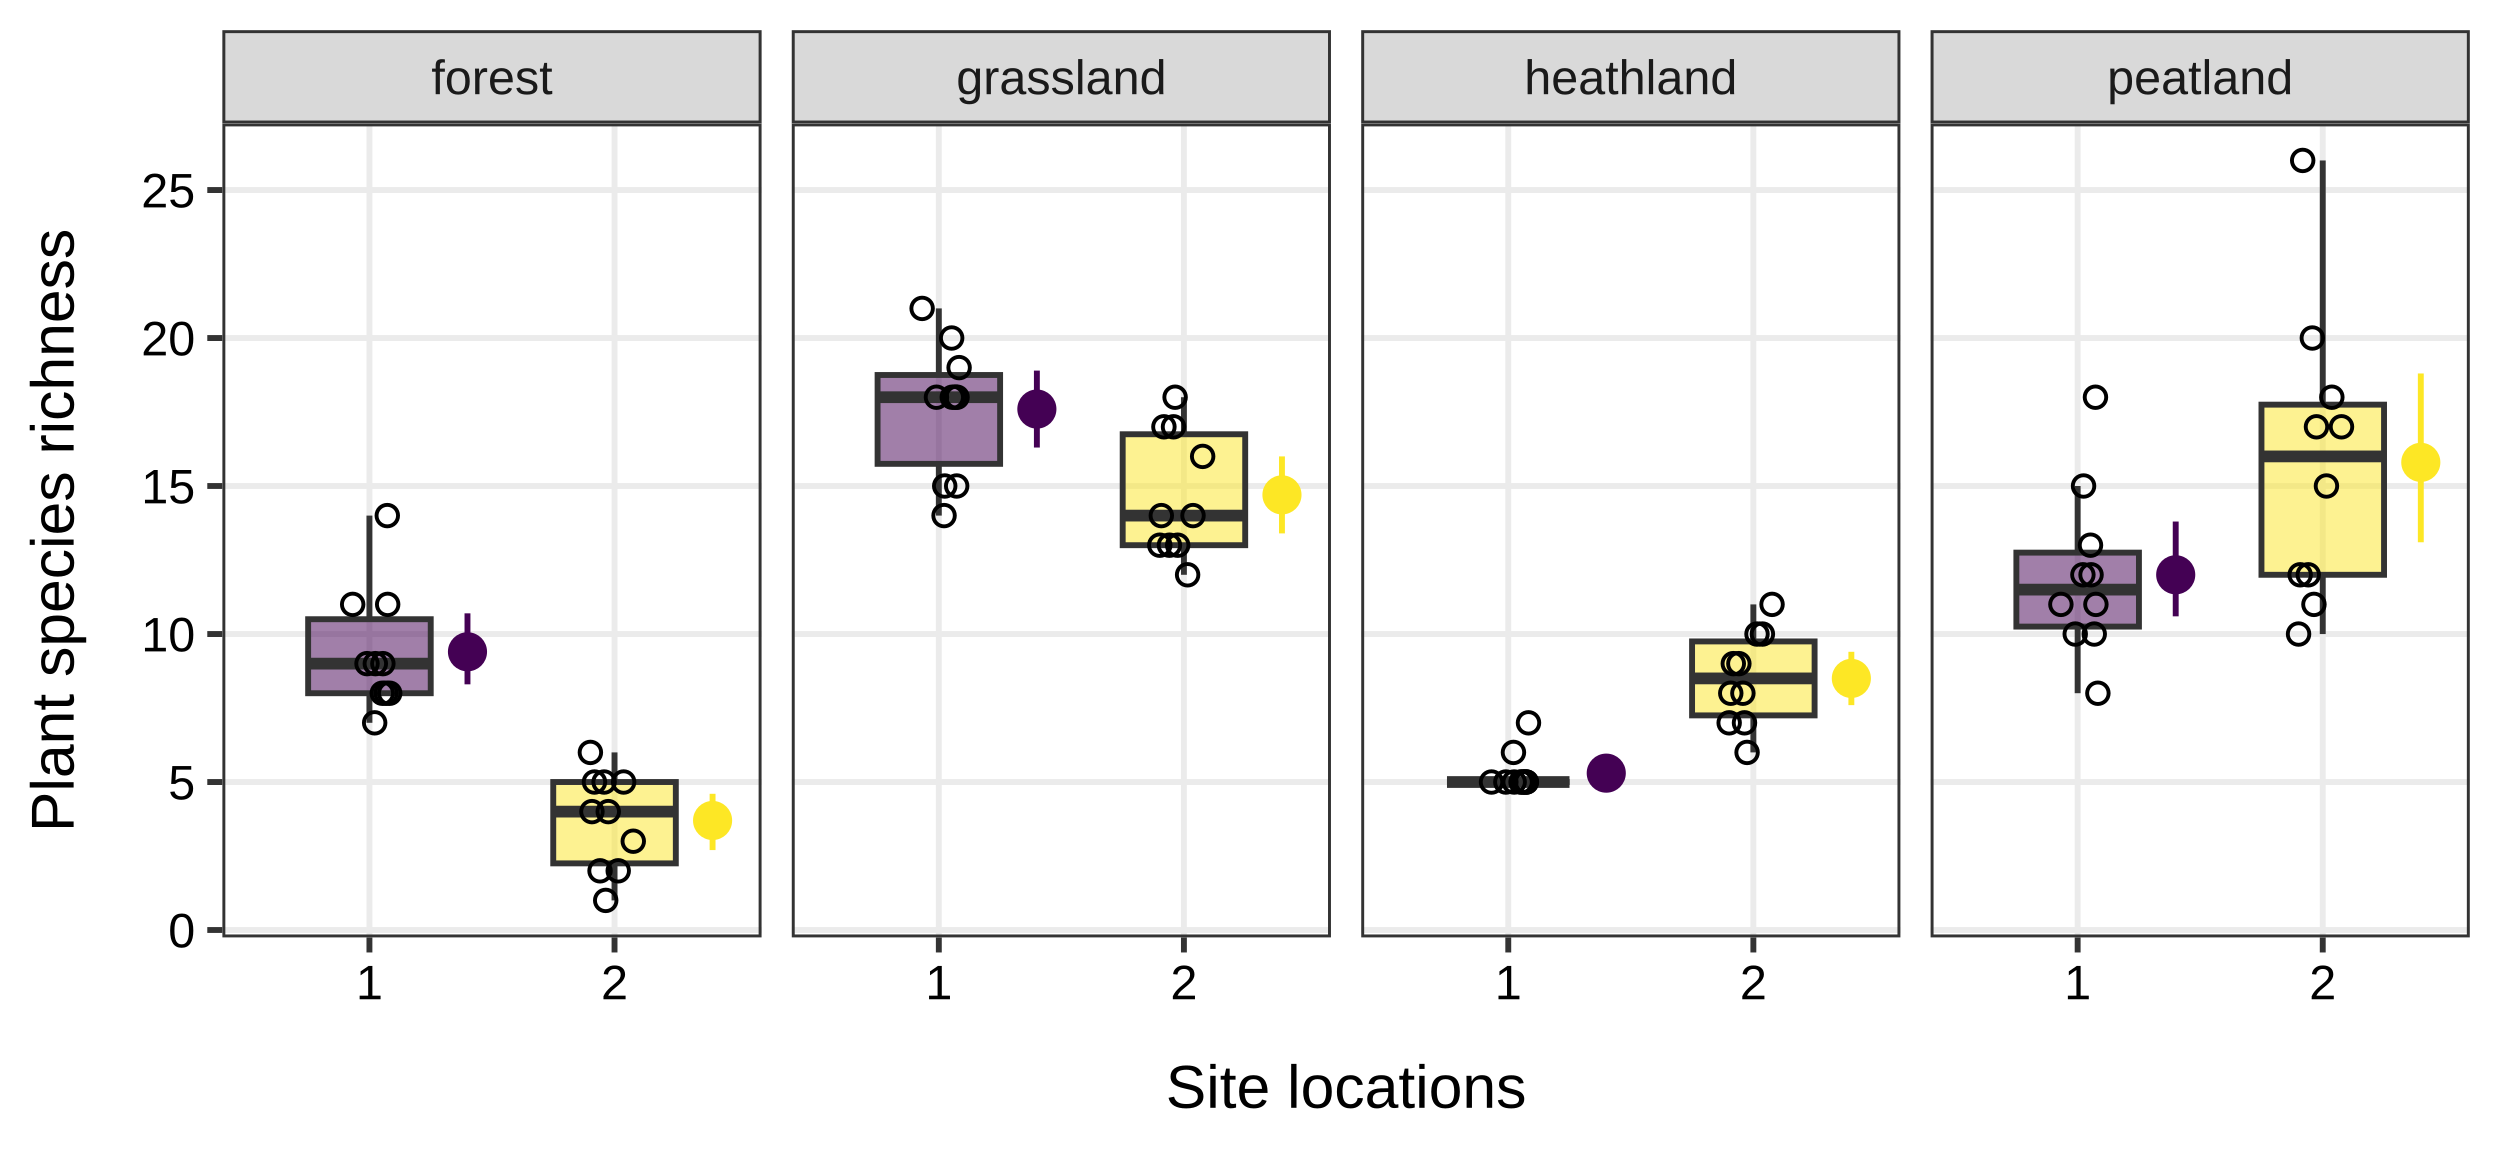
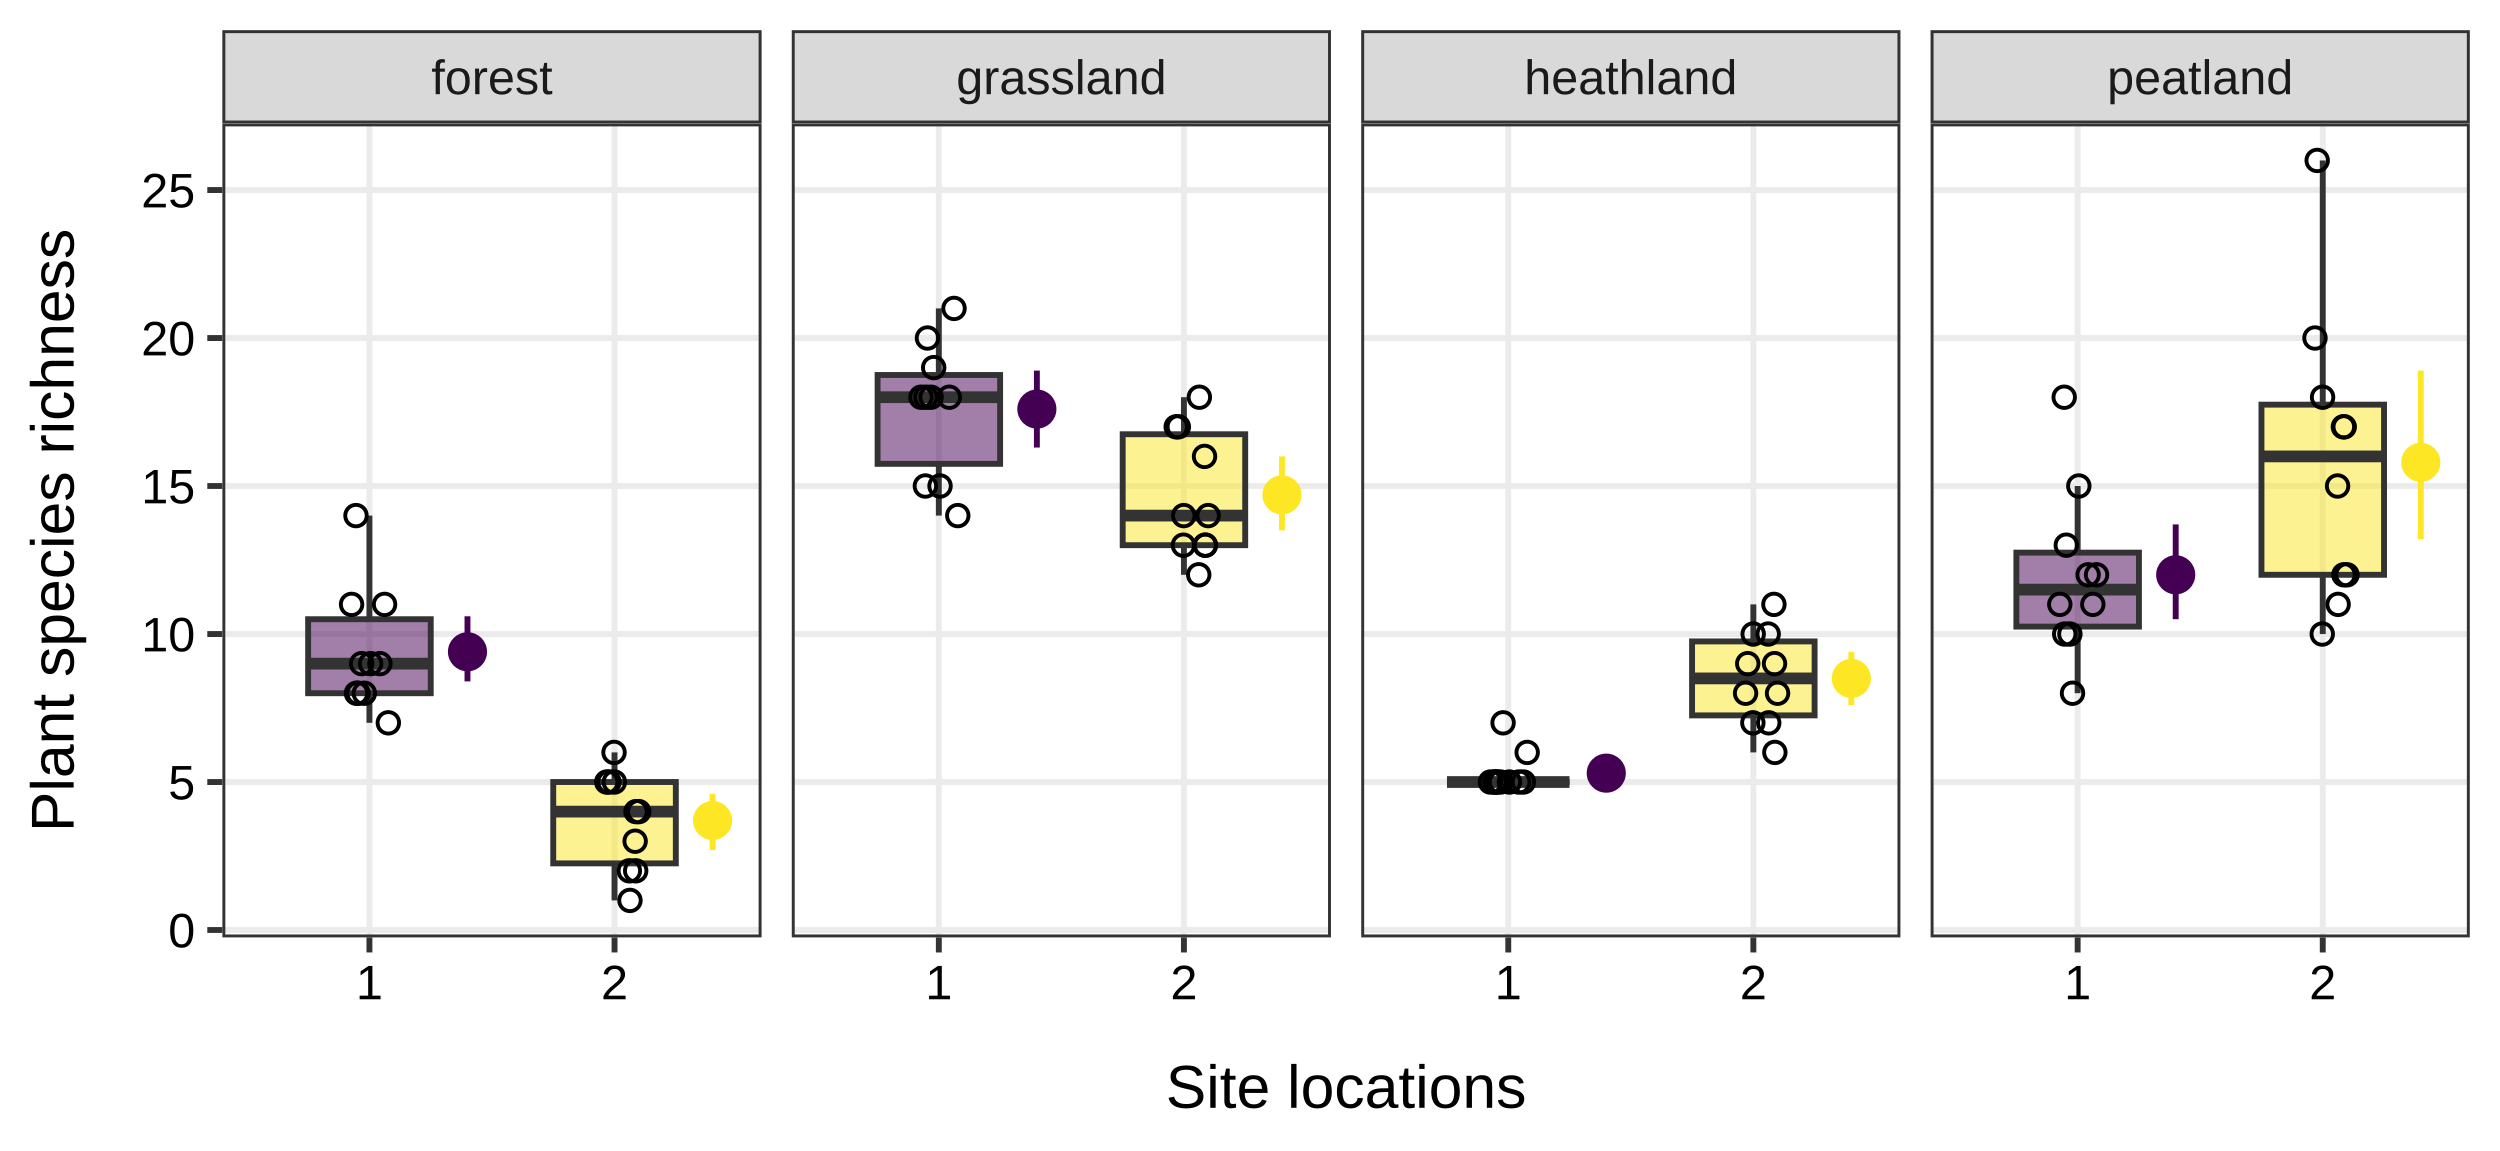
<svg xmlns="http://www.w3.org/2000/svg" width="453.60pt" height="208.80pt" viewBox="0 0 453.60 208.80">
  <g class="svglite">
    <defs>
      <style type="text/css">
    .svglite line, .svglite polyline, .svglite polygon, .svglite path, .svglite rect, .svglite circle {
      fill: none;
      stroke: #000000;
      stroke-linecap: round;
      stroke-linejoin: round;
      stroke-miterlimit: 10.00;
    }
    .svglite text {
      white-space: pre;
    }
    .svglite g.glyphgroup path {
      fill: inherit;
      stroke: none;
    }
  </style>
    </defs>
    <rect width="100%" height="100%" style="stroke: none; fill: #FFFFFF;" />
    <defs>
      <clipPath id="cpMC4wMHw0NTMuNjB8MC4wMHwyMDguODA=">
        <rect x="0.00" y="0.00" width="453.60" height="208.80" />
      </clipPath>
    </defs>
    <g clip-path="url(#cpMC4wMHw0NTMuNjB8MC4wMHwyMDguODA=)">
      <rect x="0.00" y="0.00" width="453.60" height="208.80" style="stroke-width: 1.07; stroke: #FFFFFF; fill: #FFFFFF;" />
    </g>
    <defs>
      <clipPath id="cpNDAuMzV8MTM4LjE4fDIyLjQwfDE3MC4wOA==">
        <rect x="40.35" y="22.40" width="97.83" height="147.68" />
      </clipPath>
    </defs>
    <g clip-path="url(#cpNDAuMzV8MTM4LjE4fDIyLjQwfDE3MC4wOA==)">
      <rect x="40.35" y="22.40" width="97.83" height="147.68" style="stroke-width: 1.07; stroke: none; fill: #FFFFFF;" />
      <polyline points="40.35,168.74 138.18,168.74 " style="stroke-width: 1.07; stroke: #EBEBEB; stroke-linecap: butt;" />
      <polyline points="40.35,141.89 138.18,141.89 " style="stroke-width: 1.07; stroke: #EBEBEB; stroke-linecap: butt;" />
      <polyline points="40.35,115.04 138.18,115.04 " style="stroke-width: 1.07; stroke: #EBEBEB; stroke-linecap: butt;" />
      <polyline points="40.35,88.18 138.18,88.18 " style="stroke-width: 1.07; stroke: #EBEBEB; stroke-linecap: butt;" />
      <polyline points="40.35,61.33 138.18,61.33 " style="stroke-width: 1.07; stroke: #EBEBEB; stroke-linecap: butt;" />
      <polyline points="40.35,34.48 138.18,34.48 " style="stroke-width: 1.07; stroke: #EBEBEB; stroke-linecap: butt;" />
      <polyline points="67.03,170.08 67.03,22.40 " style="stroke-width: 1.07; stroke: #EBEBEB; stroke-linecap: butt;" />
      <polyline points="111.50,170.08 111.50,22.40 " style="stroke-width: 1.07; stroke: #EBEBEB; stroke-linecap: butt;" />
      <line x1="67.03" y1="112.35" x2="67.03" y2="93.55" style="stroke-width: 1.07; stroke: #333333; stroke-linecap: butt;" />
      <line x1="67.03" y1="125.78" x2="67.03" y2="131.15" style="stroke-width: 1.07; stroke: #333333; stroke-linecap: butt;" />
      <polygon points="55.91,112.35 55.91,125.78 78.15,125.78 78.15,112.35 55.91,112.35 " style="stroke-width: 1.07; stroke: #333333; stroke-linecap: butt; stroke-linejoin: miter; fill: #440154; fill-opacity: 0.50;" />
      <line x1="55.91" y1="120.41" x2="78.15" y2="120.41" style="stroke-width: 2.13; stroke: #333333; stroke-linecap: butt; stroke-linejoin: miter;" />
      <line x1="111.50" y1="141.89" x2="111.50" y2="136.52" style="stroke-width: 1.07; stroke: #333333; stroke-linecap: butt;" />
      <line x1="111.50" y1="156.65" x2="111.50" y2="163.37" style="stroke-width: 1.07; stroke: #333333; stroke-linecap: butt;" />
      <polygon points="100.38,141.89 100.38,156.65 122.62,156.65 122.62,141.89 100.38,141.89 " style="stroke-width: 1.07; stroke: #333333; stroke-linecap: butt; stroke-linejoin: miter; fill: #FDE725; fill-opacity: 0.50;" />
      <line x1="100.38" y1="147.26" x2="122.62" y2="147.26" style="stroke-width: 2.13; stroke: #333333; stroke-linecap: butt; stroke-linejoin: miter;" />
-       <circle cx="70.34" cy="109.66" r="1.95" style="stroke-width: 0.71;" />
-       <circle cx="66.59" cy="120.41" r="1.95" style="stroke-width: 0.71;" />
-       <circle cx="63.99" cy="109.66" r="1.95" style="stroke-width: 0.71;" />
-       <circle cx="70.27" cy="93.55" r="1.95" style="stroke-width: 0.71;" />
-       <circle cx="68.10" cy="120.41" r="1.95" style="stroke-width: 0.71;" />
-       <circle cx="70.71" cy="125.78" r="1.95" style="stroke-width: 0.71;" />
-       <circle cx="69.36" cy="125.78" r="1.95" style="stroke-width: 0.71;" />
-       <circle cx="69.47" cy="120.41" r="1.95" style="stroke-width: 0.71;" />
-       <circle cx="67.98" cy="131.15" r="1.95" style="stroke-width: 0.71;" />
-       <circle cx="70.04" cy="125.78" r="1.95" style="stroke-width: 0.71;" />
-       <circle cx="107.86" cy="141.89" r="1.95" style="stroke-width: 0.71;" />
-       <circle cx="113.15" cy="141.89" r="1.95" style="stroke-width: 0.71;" />
-       <circle cx="107.40" cy="147.26" r="1.95" style="stroke-width: 0.71;" />
-       <circle cx="109.61" cy="141.89" r="1.95" style="stroke-width: 0.71;" />
-       <circle cx="109.90" cy="163.37" r="1.95" style="stroke-width: 0.71;" />
-       <circle cx="114.90" cy="152.63" r="1.95" style="stroke-width: 0.71;" />
-       <circle cx="112.17" cy="158.00" r="1.95" style="stroke-width: 0.71;" />
-       <circle cx="108.87" cy="158.00" r="1.95" style="stroke-width: 0.71;" />
-       <circle cx="107.12" cy="136.52" r="1.95" style="stroke-width: 0.71;" />
-       <circle cx="110.36" cy="147.26" r="1.95" style="stroke-width: 0.71;" />
-       <line x1="84.82" y1="124.16" x2="84.82" y2="111.28" style="stroke-width: 1.07; stroke: #440154; stroke-linecap: butt;" />
+       <circle cx="63.79" cy="109.66" r="1.95" style="stroke-width: 0.71;" />
+       <circle cx="65.62" cy="120.41" r="1.95" style="stroke-width: 0.71;" />
+       <circle cx="69.78" cy="109.66" r="1.95" style="stroke-width: 0.71;" />
+       <circle cx="64.59" cy="93.55" r="1.95" style="stroke-width: 0.71;" />
+       <circle cx="67.24" cy="120.41" r="1.95" style="stroke-width: 0.71;" />
+       <circle cx="66.10" cy="125.78" r="1.95" style="stroke-width: 0.71;" />
+       <circle cx="64.97" cy="125.78" r="1.95" style="stroke-width: 0.71;" />
+       <circle cx="68.93" cy="120.41" r="1.95" style="stroke-width: 0.71;" />
+       <circle cx="70.46" cy="131.15" r="1.95" style="stroke-width: 0.71;" />
+       <circle cx="64.68" cy="125.78" r="1.95" style="stroke-width: 0.71;" />
+       <circle cx="110.49" cy="141.89" r="1.95" style="stroke-width: 0.71;" />
+       <circle cx="111.47" cy="141.89" r="1.95" style="stroke-width: 0.71;" />
+       <circle cx="115.90" cy="147.26" r="1.95" style="stroke-width: 0.71;" />
+       <circle cx="110.09" cy="141.89" r="1.95" style="stroke-width: 0.71;" />
+       <circle cx="114.30" cy="163.37" r="1.95" style="stroke-width: 0.71;" />
+       <circle cx="115.24" cy="152.63" r="1.95" style="stroke-width: 0.71;" />
+       <circle cx="114.19" cy="158.00" r="1.95" style="stroke-width: 0.71;" />
+       <circle cx="115.34" cy="158.00" r="1.95" style="stroke-width: 0.71;" />
+       <circle cx="111.41" cy="136.52" r="1.95" style="stroke-width: 0.71;" />
+       <circle cx="115.40" cy="147.26" r="1.95" style="stroke-width: 0.71;" />
+       <line x1="84.82" y1="123.63" x2="84.82" y2="111.81" style="stroke-width: 1.07; stroke: #440154; stroke-linecap: butt;" />
      <line x1="129.29" y1="154.24" x2="129.29" y2="144.03" style="stroke-width: 1.07; stroke: #FDE725; stroke-linecap: butt;" />
      <circle cx="84.82" cy="118.26" r="2.84" style="stroke-width: 1.42; stroke: #440154; fill: #440154;" />
      <circle cx="129.29" cy="148.87" r="2.84" style="stroke-width: 1.42; stroke: #FDE725; fill: #FDE725;" />
      <rect x="40.35" y="22.40" width="97.83" height="147.68" style="stroke-width: 1.07; stroke: #333333;" />
    </g>
    <g clip-path="url(#cpMC4wMHw0NTMuNjB8MC4wMHwyMDguODA=)">
</g>
    <defs>
      <clipPath id="cpMTQzLjY2fDI0MS41MHwyMi40MHwxNzAuMDg=">
        <rect x="143.66" y="22.40" width="97.83" height="147.68" />
      </clipPath>
    </defs>
    <g clip-path="url(#cpMTQzLjY2fDI0MS41MHwyMi40MHwxNzAuMDg=)">
      <rect x="143.66" y="22.40" width="97.83" height="147.68" style="stroke-width: 1.07; stroke: none; fill: #FFFFFF;" />
      <polyline points="143.66,168.74 241.50,168.74 " style="stroke-width: 1.07; stroke: #EBEBEB; stroke-linecap: butt;" />
      <polyline points="143.66,141.89 241.50,141.89 " style="stroke-width: 1.07; stroke: #EBEBEB; stroke-linecap: butt;" />
      <polyline points="143.66,115.04 241.50,115.04 " style="stroke-width: 1.07; stroke: #EBEBEB; stroke-linecap: butt;" />
      <polyline points="143.66,88.18 241.50,88.18 " style="stroke-width: 1.07; stroke: #EBEBEB; stroke-linecap: butt;" />
      <polyline points="143.66,61.33 241.50,61.33 " style="stroke-width: 1.07; stroke: #EBEBEB; stroke-linecap: butt;" />
      <polyline points="143.66,34.48 241.50,34.48 " style="stroke-width: 1.07; stroke: #EBEBEB; stroke-linecap: butt;" />
      <polyline points="170.34,170.08 170.34,22.40 " style="stroke-width: 1.07; stroke: #EBEBEB; stroke-linecap: butt;" />
      <polyline points="214.81,170.08 214.81,22.40 " style="stroke-width: 1.07; stroke: #EBEBEB; stroke-linecap: butt;" />
      <line x1="170.34" y1="68.04" x2="170.34" y2="55.96" style="stroke-width: 1.07; stroke: #333333; stroke-linecap: butt;" />
      <line x1="170.34" y1="84.16" x2="170.34" y2="93.55" style="stroke-width: 1.07; stroke: #333333; stroke-linecap: butt;" />
      <polygon points="159.23,68.04 159.23,84.16 181.46,84.16 181.46,68.04 159.23,68.04 " style="stroke-width: 1.07; stroke: #333333; stroke-linecap: butt; stroke-linejoin: miter; fill: #440154; fill-opacity: 0.50;" />
      <line x1="159.23" y1="72.07" x2="181.46" y2="72.07" style="stroke-width: 2.13; stroke: #333333; stroke-linecap: butt; stroke-linejoin: miter;" />
      <line x1="214.81" y1="78.79" x2="214.81" y2="72.07" style="stroke-width: 1.07; stroke: #333333; stroke-linecap: butt;" />
      <line x1="214.81" y1="98.92" x2="214.81" y2="104.29" style="stroke-width: 1.07; stroke: #333333; stroke-linecap: butt;" />
      <polygon points="203.70,78.79 203.70,98.92 225.93,98.92 225.93,78.79 203.70,78.79 " style="stroke-width: 1.07; stroke: #333333; stroke-linecap: butt; stroke-linejoin: miter; fill: #FDE725; fill-opacity: 0.50;" />
      <line x1="203.70" y1="93.55" x2="225.93" y2="93.55" style="stroke-width: 2.13; stroke: #333333; stroke-linecap: butt; stroke-linejoin: miter;" />
-       <circle cx="173.65" cy="72.07" r="1.95" style="stroke-width: 0.71;" />
-       <circle cx="169.91" cy="72.07" r="1.95" style="stroke-width: 0.71;" />
-       <circle cx="167.31" cy="55.96" r="1.95" style="stroke-width: 0.71;" />
-       <circle cx="173.58" cy="88.18" r="1.95" style="stroke-width: 0.71;" />
-       <circle cx="171.41" cy="88.18" r="1.95" style="stroke-width: 0.71;" />
-       <circle cx="174.02" cy="66.70" r="1.95" style="stroke-width: 0.71;" />
-       <circle cx="172.67" cy="61.33" r="1.95" style="stroke-width: 0.71;" />
-       <circle cx="172.78" cy="72.07" r="1.95" style="stroke-width: 0.71;" />
-       <circle cx="171.29" cy="93.55" r="1.95" style="stroke-width: 0.71;" />
-       <circle cx="173.35" cy="72.07" r="1.95" style="stroke-width: 0.71;" />
-       <circle cx="211.18" cy="77.44" r="1.95" style="stroke-width: 0.71;" />
-       <circle cx="216.46" cy="93.55" r="1.95" style="stroke-width: 0.71;" />
-       <circle cx="210.71" cy="93.55" r="1.95" style="stroke-width: 0.71;" />
-       <circle cx="212.92" cy="77.44" r="1.95" style="stroke-width: 0.71;" />
-       <circle cx="213.21" cy="72.07" r="1.95" style="stroke-width: 0.71;" />
-       <circle cx="218.21" cy="82.81" r="1.95" style="stroke-width: 0.71;" />
-       <circle cx="215.48" cy="104.29" r="1.95" style="stroke-width: 0.71;" />
-       <circle cx="212.18" cy="98.92" r="1.95" style="stroke-width: 0.71;" />
-       <circle cx="210.43" cy="98.92" r="1.95" style="stroke-width: 0.71;" />
-       <circle cx="213.68" cy="98.92" r="1.95" style="stroke-width: 0.71;" />
+       <circle cx="167.10" cy="72.07" r="1.95" style="stroke-width: 0.71;" />
+       <circle cx="168.94" cy="72.07" r="1.95" style="stroke-width: 0.71;" />
+       <circle cx="173.10" cy="55.96" r="1.95" style="stroke-width: 0.71;" />
+       <circle cx="167.90" cy="88.18" r="1.95" style="stroke-width: 0.71;" />
+       <circle cx="170.56" cy="88.18" r="1.95" style="stroke-width: 0.71;" />
+       <circle cx="169.41" cy="66.70" r="1.95" style="stroke-width: 0.71;" />
+       <circle cx="168.28" cy="61.33" r="1.95" style="stroke-width: 0.71;" />
+       <circle cx="172.24" cy="72.07" r="1.95" style="stroke-width: 0.71;" />
+       <circle cx="173.78" cy="93.55" r="1.95" style="stroke-width: 0.71;" />
+       <circle cx="167.99" cy="72.07" r="1.95" style="stroke-width: 0.71;" />
+       <circle cx="213.80" cy="77.44" r="1.95" style="stroke-width: 0.71;" />
+       <circle cx="214.78" cy="93.55" r="1.95" style="stroke-width: 0.71;" />
+       <circle cx="219.21" cy="93.55" r="1.95" style="stroke-width: 0.71;" />
+       <circle cx="213.41" cy="77.44" r="1.95" style="stroke-width: 0.71;" />
+       <circle cx="217.61" cy="72.07" r="1.95" style="stroke-width: 0.71;" />
+       <circle cx="218.55" cy="82.81" r="1.95" style="stroke-width: 0.71;" />
+       <circle cx="217.50" cy="104.29" r="1.95" style="stroke-width: 0.71;" />
+       <circle cx="218.66" cy="98.92" r="1.95" style="stroke-width: 0.71;" />
+       <circle cx="214.72" cy="98.92" r="1.95" style="stroke-width: 0.71;" />
+       <circle cx="218.72" cy="98.92" r="1.95" style="stroke-width: 0.71;" />
      <line x1="188.13" y1="81.20" x2="188.13" y2="67.24" style="stroke-width: 1.07; stroke: #440154; stroke-linecap: butt;" />
-       <line x1="232.60" y1="96.78" x2="232.60" y2="82.81" style="stroke-width: 1.07; stroke: #FDE725; stroke-linecap: butt;" />
+       <line x1="232.60" y1="96.24" x2="232.60" y2="82.81" style="stroke-width: 1.07; stroke: #FDE725; stroke-linecap: butt;" />
      <circle cx="188.13" cy="74.22" r="2.84" style="stroke-width: 1.42; stroke: #440154; fill: #440154;" />
      <circle cx="232.60" cy="89.79" r="2.84" style="stroke-width: 1.42; stroke: #FDE725; fill: #FDE725;" />
      <rect x="143.66" y="22.40" width="97.83" height="147.68" style="stroke-width: 1.07; stroke: #333333;" />
    </g>
    <g clip-path="url(#cpMC4wMHw0NTMuNjB8MC4wMHwyMDguODA=)">
</g>
    <defs>
      <clipPath id="cpMjQ2Ljk4fDM0NC44MXwyMi40MHwxNzAuMDg=">
        <rect x="246.98" y="22.40" width="97.83" height="147.68" />
      </clipPath>
    </defs>
    <g clip-path="url(#cpMjQ2Ljk4fDM0NC44MXwyMi40MHwxNzAuMDg=)">
      <rect x="246.98" y="22.40" width="97.83" height="147.68" style="stroke-width: 1.07; stroke: none; fill: #FFFFFF;" />
      <polyline points="246.98,168.74 344.81,168.74 " style="stroke-width: 1.07; stroke: #EBEBEB; stroke-linecap: butt;" />
      <polyline points="246.98,141.89 344.81,141.89 " style="stroke-width: 1.07; stroke: #EBEBEB; stroke-linecap: butt;" />
      <polyline points="246.98,115.04 344.81,115.04 " style="stroke-width: 1.07; stroke: #EBEBEB; stroke-linecap: butt;" />
      <polyline points="246.98,88.18 344.81,88.18 " style="stroke-width: 1.07; stroke: #EBEBEB; stroke-linecap: butt;" />
      <polyline points="246.98,61.33 344.81,61.33 " style="stroke-width: 1.07; stroke: #EBEBEB; stroke-linecap: butt;" />
      <polyline points="246.98,34.48 344.81,34.48 " style="stroke-width: 1.07; stroke: #EBEBEB; stroke-linecap: butt;" />
      <polyline points="273.66,170.08 273.66,22.40 " style="stroke-width: 1.07; stroke: #EBEBEB; stroke-linecap: butt;" />
      <polyline points="318.13,170.08 318.13,22.40 " style="stroke-width: 1.07; stroke: #EBEBEB; stroke-linecap: butt;" />
      <line x1="273.66" y1="141.89" x2="273.66" y2="141.89" style="stroke-width: 1.07; stroke: #333333; stroke-linecap: butt;" />
      <line x1="273.66" y1="141.89" x2="273.66" y2="141.89" style="stroke-width: 1.07; stroke: #333333; stroke-linecap: butt;" />
      <polygon points="262.54,141.89 262.54,141.89 284.77,141.89 284.77,141.89 262.54,141.89 " style="stroke-width: 1.07; stroke: #333333; stroke-linecap: butt; stroke-linejoin: miter; fill: #440154; fill-opacity: 0.50;" />
      <line x1="262.54" y1="141.89" x2="284.77" y2="141.89" style="stroke-width: 2.13; stroke: #333333; stroke-linecap: butt; stroke-linejoin: miter;" />
      <line x1="318.13" y1="116.38" x2="318.13" y2="109.66" style="stroke-width: 1.07; stroke: #333333; stroke-linecap: butt;" />
      <line x1="318.13" y1="129.80" x2="318.13" y2="136.52" style="stroke-width: 1.07; stroke: #333333; stroke-linecap: butt;" />
      <polygon points="307.01,116.38 307.01,129.80 329.24,129.80 329.24,116.38 307.01,116.38 " style="stroke-width: 1.07; stroke: #333333; stroke-linecap: butt; stroke-linejoin: miter; fill: #FDE725; fill-opacity: 0.50;" />
      <line x1="307.01" y1="123.09" x2="329.24" y2="123.09" style="stroke-width: 2.13; stroke: #333333; stroke-linecap: butt; stroke-linejoin: miter;" />
-       <circle cx="276.96" cy="141.89" r="1.95" style="stroke-width: 0.71;" />
-       <circle cx="273.22" cy="141.89" r="1.95" style="stroke-width: 0.71;" />
-       <circle cx="270.62" cy="141.89" r="1.95" style="stroke-width: 0.71;" />
-       <circle cx="276.89" cy="141.89" r="1.95" style="stroke-width: 0.71;" />
-       <circle cx="274.73" cy="141.89" r="1.95" style="stroke-width: 0.71;" />
-       <circle cx="277.33" cy="131.15" r="1.95" style="stroke-width: 0.71;" />
-       <circle cx="275.98" cy="141.89" r="1.95" style="stroke-width: 0.71;" />
-       <circle cx="276.09" cy="141.89" r="1.95" style="stroke-width: 0.71;" />
-       <circle cx="274.60" cy="136.52" r="1.95" style="stroke-width: 0.71;" />
-       <circle cx="276.66" cy="141.89" r="1.95" style="stroke-width: 0.71;" />
-       <circle cx="314.49" cy="120.41" r="1.95" style="stroke-width: 0.71;" />
-       <circle cx="319.77" cy="115.04" r="1.95" style="stroke-width: 0.71;" />
-       <circle cx="314.03" cy="125.78" r="1.95" style="stroke-width: 0.71;" />
-       <circle cx="316.23" cy="125.78" r="1.95" style="stroke-width: 0.71;" />
-       <circle cx="316.52" cy="131.15" r="1.95" style="stroke-width: 0.71;" />
-       <circle cx="321.52" cy="109.66" r="1.95" style="stroke-width: 0.71;" />
-       <circle cx="318.79" cy="115.04" r="1.95" style="stroke-width: 0.71;" />
-       <circle cx="315.50" cy="120.41" r="1.95" style="stroke-width: 0.71;" />
-       <circle cx="313.74" cy="131.15" r="1.95" style="stroke-width: 0.71;" />
-       <circle cx="316.99" cy="136.52" r="1.95" style="stroke-width: 0.71;" />
-       <line x1="291.44" y1="141.89" x2="291.44" y2="138.11" style="stroke-width: 1.07; stroke: #440154; stroke-linecap: butt;" />
-       <line x1="335.91" y1="127.94" x2="335.91" y2="118.26" style="stroke-width: 1.07; stroke: #FDE725; stroke-linecap: butt;" />
+       <circle cx="270.42" cy="141.89" r="1.95" style="stroke-width: 0.71;" />
+       <circle cx="272.25" cy="141.89" r="1.95" style="stroke-width: 0.71;" />
+       <circle cx="276.41" cy="141.89" r="1.95" style="stroke-width: 0.71;" />
+       <circle cx="271.22" cy="141.89" r="1.95" style="stroke-width: 0.71;" />
+       <circle cx="273.87" cy="141.89" r="1.95" style="stroke-width: 0.71;" />
+       <circle cx="272.72" cy="131.15" r="1.95" style="stroke-width: 0.71;" />
+       <circle cx="271.59" cy="141.89" r="1.95" style="stroke-width: 0.71;" />
+       <circle cx="275.56" cy="141.89" r="1.95" style="stroke-width: 0.71;" />
+       <circle cx="277.09" cy="136.52" r="1.95" style="stroke-width: 0.71;" />
+       <circle cx="271.30" cy="141.89" r="1.95" style="stroke-width: 0.71;" />
+       <circle cx="317.11" cy="120.41" r="1.95" style="stroke-width: 0.71;" />
+       <circle cx="318.10" cy="115.04" r="1.95" style="stroke-width: 0.71;" />
+       <circle cx="322.52" cy="125.78" r="1.95" style="stroke-width: 0.71;" />
+       <circle cx="316.72" cy="125.78" r="1.95" style="stroke-width: 0.71;" />
+       <circle cx="320.92" cy="131.15" r="1.95" style="stroke-width: 0.71;" />
+       <circle cx="321.86" cy="109.66" r="1.95" style="stroke-width: 0.71;" />
+       <circle cx="320.82" cy="115.04" r="1.95" style="stroke-width: 0.71;" />
+       <circle cx="321.97" cy="120.41" r="1.95" style="stroke-width: 0.71;" />
+       <circle cx="318.04" cy="131.15" r="1.95" style="stroke-width: 0.71;" />
+       <circle cx="322.03" cy="136.52" r="1.95" style="stroke-width: 0.71;" />
+       <line x1="291.44" y1="141.89" x2="291.44" y2="138.13" style="stroke-width: 1.07; stroke: #440154; stroke-linecap: butt;" />
+       <line x1="335.91" y1="127.92" x2="335.91" y2="118.26" style="stroke-width: 1.07; stroke: #FDE725; stroke-linecap: butt;" />
      <circle cx="291.44" cy="140.28" r="2.84" style="stroke-width: 1.42; stroke: #440154; fill: #440154;" />
      <circle cx="335.91" cy="123.09" r="2.84" style="stroke-width: 1.42; stroke: #FDE725; fill: #FDE725;" />
      <rect x="246.98" y="22.40" width="97.83" height="147.68" style="stroke-width: 1.07; stroke: #333333;" />
    </g>
    <g clip-path="url(#cpMC4wMHw0NTMuNjB8MC4wMHwyMDguODA=)">
</g>
    <defs>
      <clipPath id="cpMzUwLjI5fDQ0OC4xMnwyMi40MHwxNzAuMDg=">
        <rect x="350.29" y="22.40" width="97.83" height="147.68" />
      </clipPath>
    </defs>
    <g clip-path="url(#cpMzUwLjI5fDQ0OC4xMnwyMi40MHwxNzAuMDg=)">
      <rect x="350.29" y="22.40" width="97.83" height="147.68" style="stroke-width: 1.07; stroke: none; fill: #FFFFFF;" />
      <polyline points="350.29,168.74 448.12,168.74 " style="stroke-width: 1.07; stroke: #EBEBEB; stroke-linecap: butt;" />
      <polyline points="350.29,141.89 448.12,141.89 " style="stroke-width: 1.07; stroke: #EBEBEB; stroke-linecap: butt;" />
      <polyline points="350.29,115.04 448.12,115.04 " style="stroke-width: 1.07; stroke: #EBEBEB; stroke-linecap: butt;" />
      <polyline points="350.29,88.18 448.12,88.18 " style="stroke-width: 1.07; stroke: #EBEBEB; stroke-linecap: butt;" />
      <polyline points="350.29,61.33 448.12,61.33 " style="stroke-width: 1.07; stroke: #EBEBEB; stroke-linecap: butt;" />
      <polyline points="350.29,34.48 448.12,34.48 " style="stroke-width: 1.07; stroke: #EBEBEB; stroke-linecap: butt;" />
      <polyline points="376.97,170.08 376.97,22.40 " style="stroke-width: 1.07; stroke: #EBEBEB; stroke-linecap: butt;" />
      <polyline points="421.44,170.08 421.44,22.40 " style="stroke-width: 1.07; stroke: #EBEBEB; stroke-linecap: butt;" />
      <line x1="376.97" y1="100.27" x2="376.97" y2="88.18" style="stroke-width: 1.07; stroke: #333333; stroke-linecap: butt;" />
      <line x1="376.97" y1="113.69" x2="376.97" y2="125.78" style="stroke-width: 1.07; stroke: #333333; stroke-linecap: butt;" />
      <polygon points="365.85,100.27 365.85,113.69 388.09,113.69 388.09,100.27 365.85,100.27 " style="stroke-width: 1.07; stroke: #333333; stroke-linecap: butt; stroke-linejoin: miter; fill: #440154; fill-opacity: 0.50;" />
      <line x1="365.85" y1="106.98" x2="388.09" y2="106.98" style="stroke-width: 2.13; stroke: #333333; stroke-linecap: butt; stroke-linejoin: miter;" />
      <line x1="421.44" y1="73.42" x2="421.44" y2="29.11" style="stroke-width: 1.07; stroke: #333333; stroke-linecap: butt;" />
      <line x1="421.44" y1="104.29" x2="421.44" y2="115.04" style="stroke-width: 1.07; stroke: #333333; stroke-linecap: butt;" />
      <polygon points="410.32,73.42 410.32,104.29 432.56,104.29 432.56,73.42 410.32,73.42 " style="stroke-width: 1.07; stroke: #333333; stroke-linecap: butt; stroke-linejoin: miter; fill: #FDE725; fill-opacity: 0.50;" />
      <line x1="410.32" y1="82.81" x2="432.56" y2="82.81" style="stroke-width: 2.13; stroke: #333333; stroke-linecap: butt; stroke-linejoin: miter;" />
-       <circle cx="380.28" cy="109.66" r="1.95" style="stroke-width: 0.71;" />
-       <circle cx="376.53" cy="115.04" r="1.95" style="stroke-width: 0.71;" />
-       <circle cx="373.93" cy="109.66" r="1.95" style="stroke-width: 0.71;" />
-       <circle cx="380.20" cy="72.07" r="1.95" style="stroke-width: 0.71;" />
-       <circle cx="378.04" cy="88.18" r="1.95" style="stroke-width: 0.71;" />
-       <circle cx="380.64" cy="125.78" r="1.95" style="stroke-width: 0.71;" />
-       <circle cx="379.30" cy="98.92" r="1.95" style="stroke-width: 0.71;" />
-       <circle cx="379.40" cy="104.29" r="1.95" style="stroke-width: 0.71;" />
-       <circle cx="377.92" cy="104.29" r="1.95" style="stroke-width: 0.71;" />
-       <circle cx="379.98" cy="115.04" r="1.95" style="stroke-width: 0.71;" />
-       <circle cx="417.80" cy="29.11" r="1.95" style="stroke-width: 0.71;" />
-       <circle cx="423.09" cy="72.07" r="1.95" style="stroke-width: 0.71;" />
-       <circle cx="417.34" cy="104.29" r="1.95" style="stroke-width: 0.71;" />
-       <circle cx="419.55" cy="61.33" r="1.95" style="stroke-width: 0.71;" />
-       <circle cx="419.84" cy="109.66" r="1.95" style="stroke-width: 0.71;" />
-       <circle cx="424.84" cy="77.44" r="1.95" style="stroke-width: 0.71;" />
-       <circle cx="422.11" cy="88.18" r="1.95" style="stroke-width: 0.71;" />
-       <circle cx="418.81" cy="104.29" r="1.95" style="stroke-width: 0.71;" />
-       <circle cx="417.05" cy="115.04" r="1.95" style="stroke-width: 0.71;" />
-       <circle cx="420.30" cy="77.44" r="1.95" style="stroke-width: 0.71;" />
-       <line x1="394.76" y1="111.83" x2="394.76" y2="94.63" style="stroke-width: 1.07; stroke: #440154; stroke-linecap: butt;" />
-       <line x1="439.23" y1="98.39" x2="439.23" y2="67.76" style="stroke-width: 1.07; stroke: #FDE725; stroke-linecap: butt;" />
+       <circle cx="373.73" cy="109.66" r="1.95" style="stroke-width: 0.71;" />
+       <circle cx="375.56" cy="115.04" r="1.95" style="stroke-width: 0.71;" />
+       <circle cx="379.72" cy="109.66" r="1.95" style="stroke-width: 0.71;" />
+       <circle cx="374.53" cy="72.07" r="1.95" style="stroke-width: 0.71;" />
+       <circle cx="377.18" cy="88.18" r="1.95" style="stroke-width: 0.71;" />
+       <circle cx="376.04" cy="125.78" r="1.95" style="stroke-width: 0.71;" />
+       <circle cx="374.91" cy="98.92" r="1.95" style="stroke-width: 0.71;" />
+       <circle cx="378.87" cy="104.29" r="1.95" style="stroke-width: 0.71;" />
+       <circle cx="380.40" cy="104.29" r="1.95" style="stroke-width: 0.71;" />
+       <circle cx="374.62" cy="115.04" r="1.95" style="stroke-width: 0.71;" />
+       <circle cx="420.43" cy="29.11" r="1.95" style="stroke-width: 0.71;" />
+       <circle cx="421.41" cy="72.07" r="1.95" style="stroke-width: 0.71;" />
+       <circle cx="425.84" cy="104.29" r="1.95" style="stroke-width: 0.71;" />
+       <circle cx="420.03" cy="61.33" r="1.95" style="stroke-width: 0.71;" />
+       <circle cx="424.23" cy="109.66" r="1.95" style="stroke-width: 0.71;" />
+       <circle cx="425.18" cy="77.44" r="1.95" style="stroke-width: 0.71;" />
+       <circle cx="424.13" cy="88.18" r="1.95" style="stroke-width: 0.71;" />
+       <circle cx="425.28" cy="104.29" r="1.95" style="stroke-width: 0.71;" />
+       <circle cx="421.35" cy="115.04" r="1.95" style="stroke-width: 0.71;" />
+       <circle cx="425.34" cy="77.44" r="1.95" style="stroke-width: 0.71;" />
+       <line x1="394.76" y1="112.35" x2="394.76" y2="95.15" style="stroke-width: 1.07; stroke: #440154; stroke-linecap: butt;" />
+       <line x1="439.23" y1="97.86" x2="439.23" y2="67.24" style="stroke-width: 1.07; stroke: #FDE725; stroke-linecap: butt;" />
      <circle cx="394.76" cy="104.29" r="2.84" style="stroke-width: 1.42; stroke: #440154; fill: #440154;" />
      <circle cx="439.23" cy="83.89" r="2.84" style="stroke-width: 1.42; stroke: #FDE725; fill: #FDE725;" />
      <rect x="350.29" y="22.40" width="97.83" height="147.68" style="stroke-width: 1.07; stroke: #333333;" />
    </g>
    <g clip-path="url(#cpMC4wMHw0NTMuNjB8MC4wMHwyMDguODA=)">
</g>
    <defs>
      <clipPath id="cpNDAuMzV8MTM4LjE4fDUuNDh8MjIuNDA=">
        <rect x="40.35" y="5.48" width="97.83" height="16.92" />
      </clipPath>
    </defs>
    <g clip-path="url(#cpNDAuMzV8MTM4LjE4fDUuNDh8MjIuNDA=)">
      <rect x="40.35" y="5.48" width="97.83" height="16.92" style="stroke-width: 1.07; stroke: #333333; fill: #D9D9D9;" />
      <text x="89.27" y="17.09" text-anchor="middle" style="font-size: 8.80px;fill: #1A1A1A; font-family: &quot;Arial&quot;;" textLength="21.98px" lengthAdjust="spacingAndGlyphs">forest</text>
    </g>
    <g clip-path="url(#cpMC4wMHw0NTMuNjB8MC4wMHwyMDguODA=)">
</g>
    <defs>
      <clipPath id="cpMTQzLjY2fDI0MS41MHw1LjQ4fDIyLjQw">
        <rect x="143.66" y="5.48" width="97.83" height="16.92" />
      </clipPath>
    </defs>
    <g clip-path="url(#cpMTQzLjY2fDI0MS41MHw1LjQ4fDIyLjQw)">
      <rect x="143.66" y="5.48" width="97.83" height="16.92" style="stroke-width: 1.07; stroke: #333333; fill: #D9D9D9;" />
      <text x="192.58" y="17.09" text-anchor="middle" style="font-size: 8.80px;fill: #1A1A1A; font-family: &quot;Arial&quot;;" textLength="38.14px" lengthAdjust="spacingAndGlyphs">grassland</text>
    </g>
    <g clip-path="url(#cpMC4wMHw0NTMuNjB8MC4wMHwyMDguODA=)">
</g>
    <defs>
      <clipPath id="cpMjQ2Ljk4fDM0NC44MXw1LjQ4fDIyLjQw">
        <rect x="246.98" y="5.48" width="97.83" height="16.92" />
      </clipPath>
    </defs>
    <g clip-path="url(#cpMjQ2Ljk4fDM0NC44MXw1LjQ4fDIyLjQw)">
      <rect x="246.98" y="5.48" width="97.83" height="16.92" style="stroke-width: 1.07; stroke: #333333; fill: #D9D9D9;" />
      <text x="295.89" y="17.09" text-anchor="middle" style="font-size: 8.80px;fill: #1A1A1A; font-family: &quot;Arial&quot;;" textLength="38.62px" lengthAdjust="spacingAndGlyphs">heathland</text>
    </g>
    <g clip-path="url(#cpMC4wMHw0NTMuNjB8MC4wMHwyMDguODA=)">
</g>
    <defs>
      <clipPath id="cpMzUwLjI5fDQ0OC4xMnw1LjQ4fDIyLjQw">
        <rect x="350.29" y="5.48" width="97.83" height="16.92" />
      </clipPath>
    </defs>
    <g clip-path="url(#cpMzUwLjI5fDQ0OC4xMnw1LjQ4fDIyLjQw)">
      <rect x="350.29" y="5.48" width="97.83" height="16.92" style="stroke-width: 1.07; stroke: #333333; fill: #D9D9D9;" />
      <text x="399.20" y="17.09" text-anchor="middle" style="font-size: 8.80px;fill: #1A1A1A; font-family: &quot;Arial&quot;;" textLength="33.73px" lengthAdjust="spacingAndGlyphs">peatland</text>
    </g>
    <g clip-path="url(#cpMC4wMHw0NTMuNjB8MC4wMHwyMDguODA=)">
      <polyline points="67.03,172.82 67.03,170.08 " style="stroke-width: 1.07; stroke: #333333; stroke-linecap: butt;" />
      <polyline points="111.50,172.82 111.50,170.08 " style="stroke-width: 1.07; stroke: #333333; stroke-linecap: butt;" />
      <text x="67.03" y="181.31" text-anchor="middle" style="font-size: 8.80px; font-family: &quot;Arial&quot;;" textLength="4.89px" lengthAdjust="spacingAndGlyphs">1</text>
      <text x="111.50" y="181.31" text-anchor="middle" style="font-size: 8.80px; font-family: &quot;Arial&quot;;" textLength="4.89px" lengthAdjust="spacingAndGlyphs">2</text>
      <polyline points="170.34,172.82 170.34,170.08 " style="stroke-width: 1.07; stroke: #333333; stroke-linecap: butt;" />
      <polyline points="214.81,172.82 214.81,170.08 " style="stroke-width: 1.07; stroke: #333333; stroke-linecap: butt;" />
      <text x="170.34" y="181.31" text-anchor="middle" style="font-size: 8.80px; font-family: &quot;Arial&quot;;" textLength="4.89px" lengthAdjust="spacingAndGlyphs">1</text>
      <text x="214.81" y="181.31" text-anchor="middle" style="font-size: 8.80px; font-family: &quot;Arial&quot;;" textLength="4.89px" lengthAdjust="spacingAndGlyphs">2</text>
      <polyline points="273.66,172.82 273.66,170.08 " style="stroke-width: 1.07; stroke: #333333; stroke-linecap: butt;" />
      <polyline points="318.13,172.82 318.13,170.08 " style="stroke-width: 1.07; stroke: #333333; stroke-linecap: butt;" />
      <text x="273.66" y="181.31" text-anchor="middle" style="font-size: 8.80px; font-family: &quot;Arial&quot;;" textLength="4.89px" lengthAdjust="spacingAndGlyphs">1</text>
      <text x="318.13" y="181.31" text-anchor="middle" style="font-size: 8.80px; font-family: &quot;Arial&quot;;" textLength="4.89px" lengthAdjust="spacingAndGlyphs">2</text>
      <polyline points="376.97,172.82 376.97,170.08 " style="stroke-width: 1.07; stroke: #333333; stroke-linecap: butt;" />
      <polyline points="421.44,172.82 421.44,170.08 " style="stroke-width: 1.07; stroke: #333333; stroke-linecap: butt;" />
      <text x="376.97" y="181.31" text-anchor="middle" style="font-size: 8.80px; font-family: &quot;Arial&quot;;" textLength="4.89px" lengthAdjust="spacingAndGlyphs">1</text>
      <text x="421.44" y="181.31" text-anchor="middle" style="font-size: 8.80px; font-family: &quot;Arial&quot;;" textLength="4.89px" lengthAdjust="spacingAndGlyphs">2</text>
      <text x="35.42" y="171.89" text-anchor="end" style="font-size: 8.80px; font-family: &quot;Arial&quot;;" textLength="4.89px" lengthAdjust="spacingAndGlyphs">0</text>
      <text x="35.42" y="145.04" text-anchor="end" style="font-size: 8.80px; font-family: &quot;Arial&quot;;" textLength="4.89px" lengthAdjust="spacingAndGlyphs">5</text>
      <text x="35.42" y="118.19" text-anchor="end" style="font-size: 8.80px; font-family: &quot;Arial&quot;;" textLength="9.78px" lengthAdjust="spacingAndGlyphs">10</text>
      <text x="35.42" y="91.33" text-anchor="end" style="font-size: 8.80px; font-family: &quot;Arial&quot;;" textLength="9.78px" lengthAdjust="spacingAndGlyphs">15</text>
      <text x="35.42" y="64.48" text-anchor="end" style="font-size: 8.80px; font-family: &quot;Arial&quot;;" textLength="9.78px" lengthAdjust="spacingAndGlyphs">20</text>
      <text x="35.42" y="37.63" text-anchor="end" style="font-size: 8.80px; font-family: &quot;Arial&quot;;" textLength="9.78px" lengthAdjust="spacingAndGlyphs">25</text>
      <polyline points="37.61,168.74 40.35,168.74 " style="stroke-width: 1.07; stroke: #333333; stroke-linecap: butt;" />
      <polyline points="37.61,141.89 40.35,141.89 " style="stroke-width: 1.07; stroke: #333333; stroke-linecap: butt;" />
      <polyline points="37.61,115.04 40.35,115.04 " style="stroke-width: 1.07; stroke: #333333; stroke-linecap: butt;" />
      <polyline points="37.61,88.18 40.35,88.18 " style="stroke-width: 1.07; stroke: #333333; stroke-linecap: butt;" />
      <polyline points="37.61,61.33 40.35,61.33 " style="stroke-width: 1.07; stroke: #333333; stroke-linecap: butt;" />
      <polyline points="37.61,34.48 40.35,34.48 " style="stroke-width: 1.07; stroke: #333333; stroke-linecap: butt;" />
      <text x="244.24" y="201.00" text-anchor="middle" style="font-size: 11.00px; font-family: &quot;Arial&quot;;" textLength="65.47px" lengthAdjust="spacingAndGlyphs">Site locations</text>
      <text transform="translate(13.36,96.24) rotate(-90)" text-anchor="middle" style="font-size: 11.00px; font-family: &quot;Arial&quot;;" textLength="109.50px" lengthAdjust="spacingAndGlyphs">Plant species richness</text>
    </g>
  </g>
</svg>
